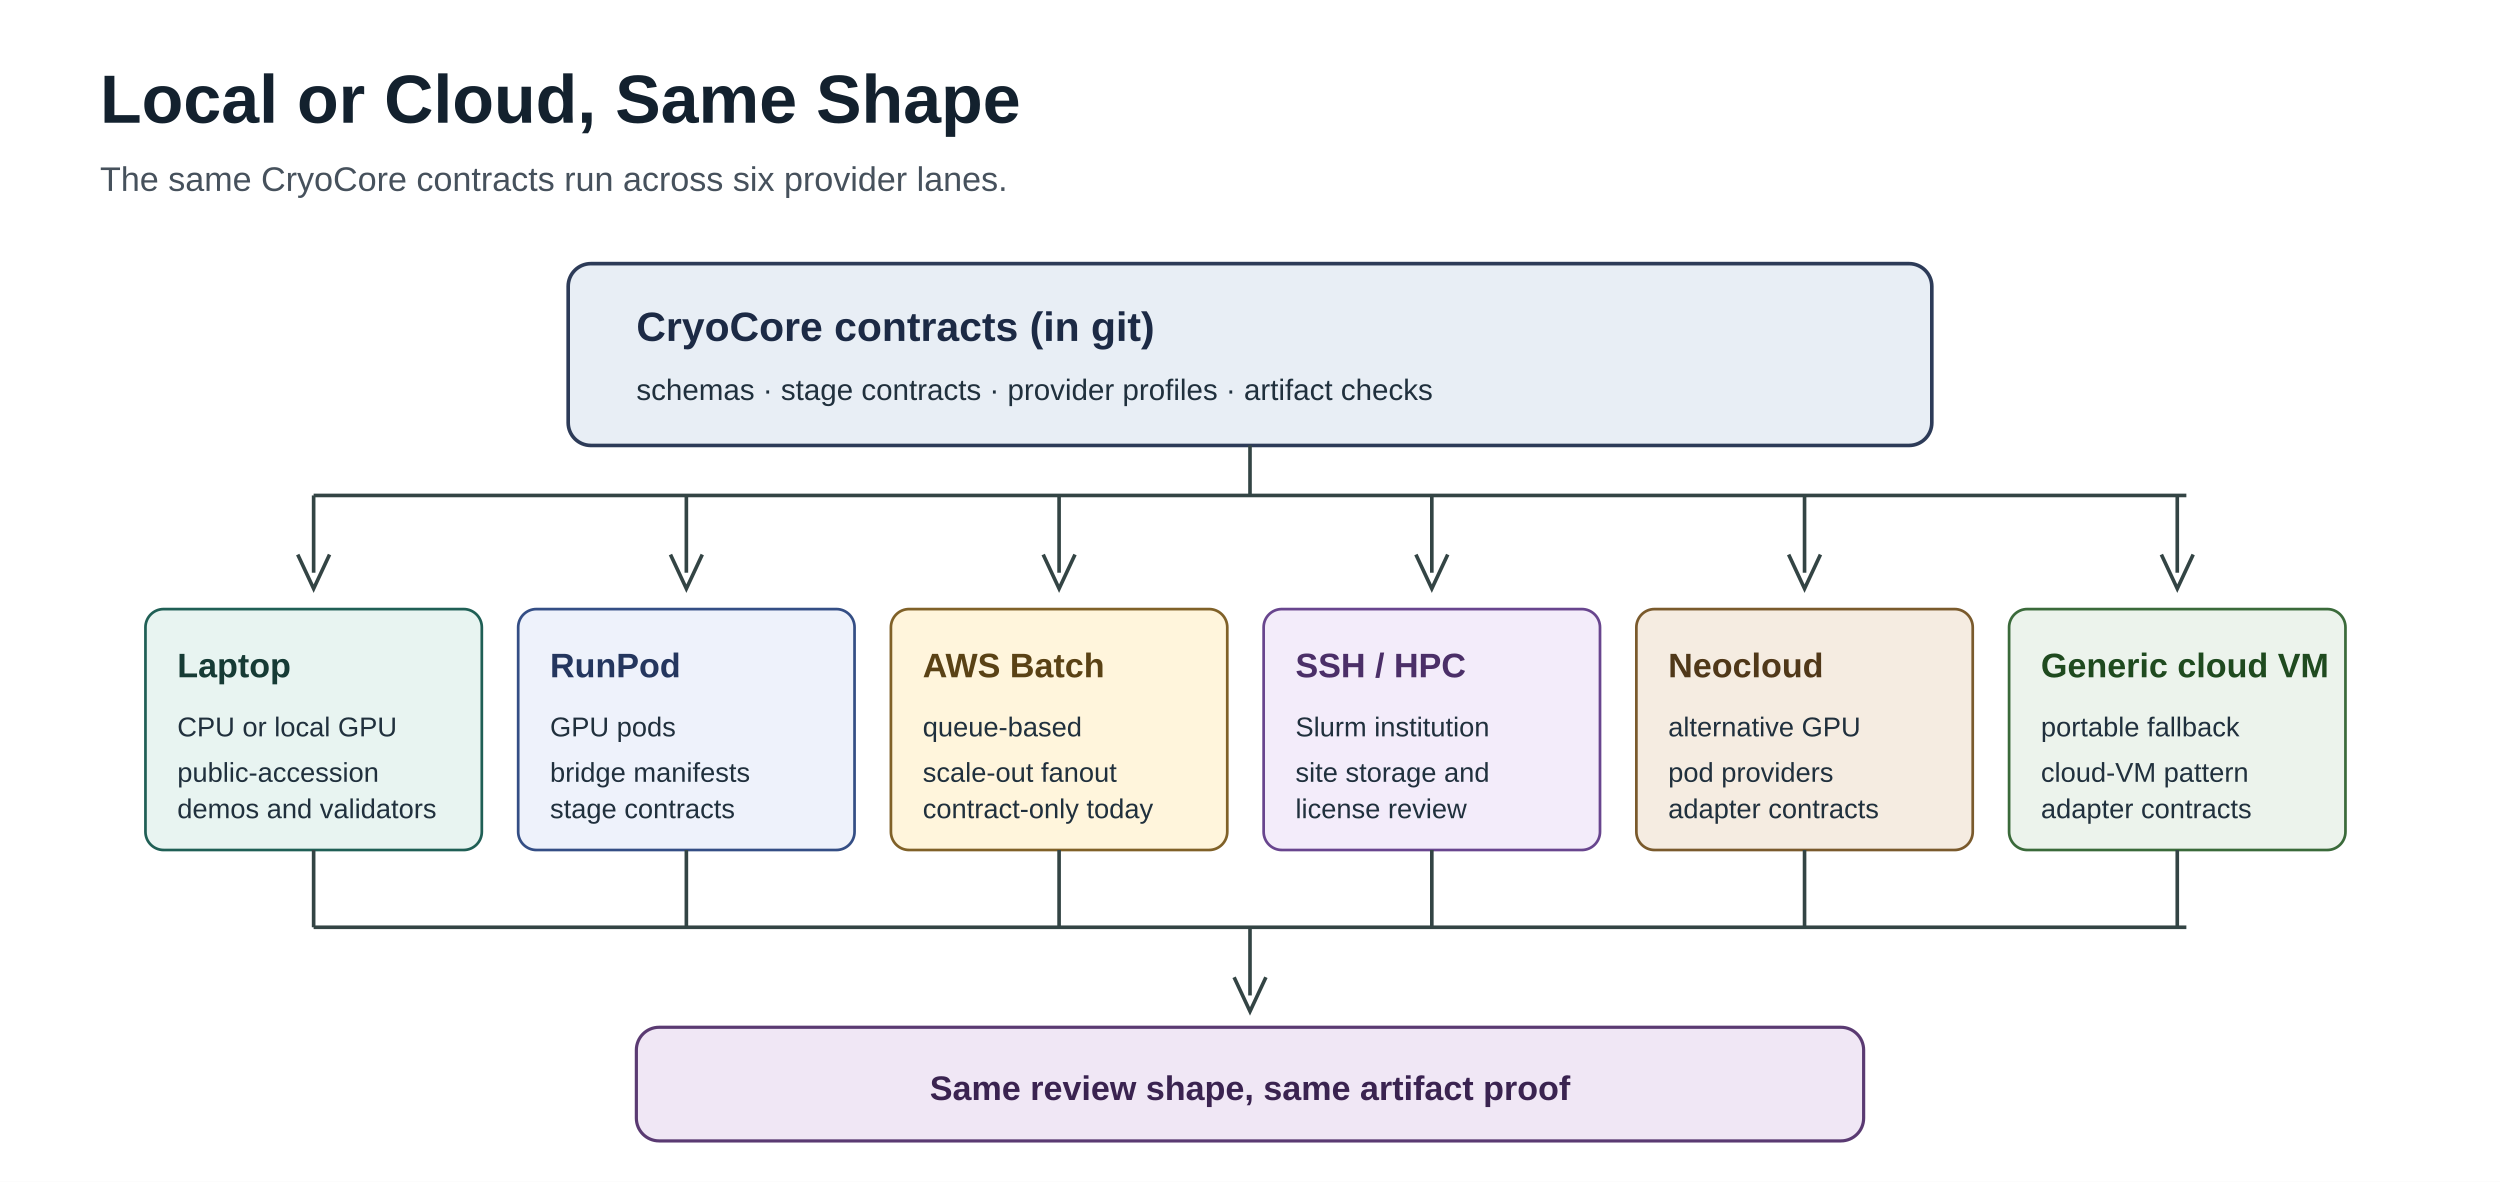
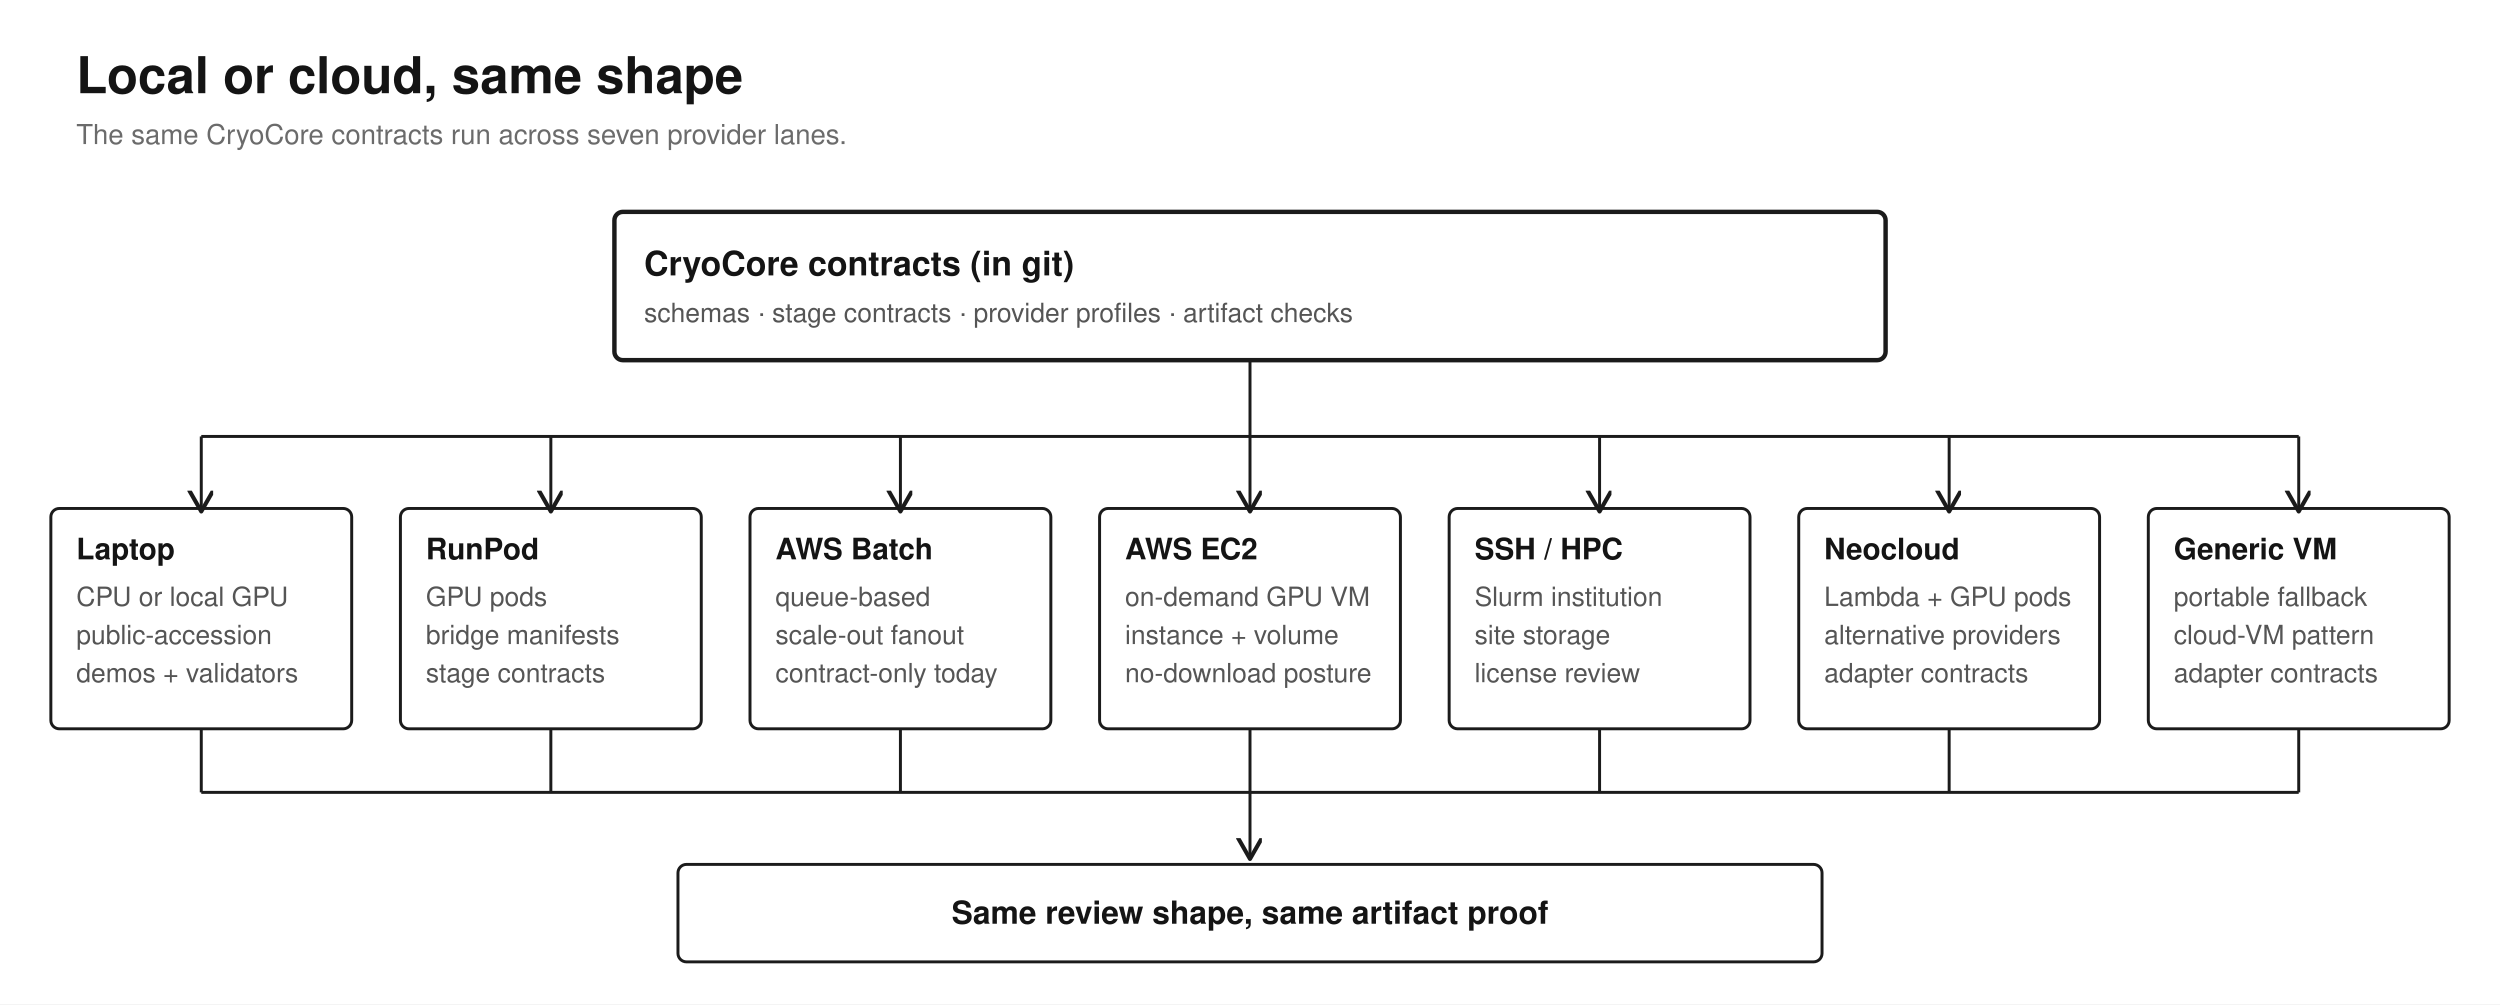
- <svg xmlns="http://www.w3.org/2000/svg" width="1100" height="520" viewBox="0 0 1100 520" role="img" aria-label="CryoCore local-or-cloud topology">
-   <rect width="1100" height="520" fill="#ffffff" />
-   <text x="44" y="54" font-family="Arial" font-size="30" font-weight="700" fill="#13212e">Local or Cloud, Same Shape</text>
-   <text x="44" y="84" font-family="Arial" font-size="15" fill="#46515c">The same CryoCore contracts run across six provider lanes.</text>
-   <g transform="translate(250 116)">
-     <rect width="600" height="80" rx="10" fill="#e8eef5" stroke="#2d3b58" stroke-width="1.6" />
-     <text x="30" y="34" font-family="Arial" font-size="18" font-weight="700" fill="#1c2a45">CryoCore contracts (in git)</text>
-     <text x="30" y="60" font-family="Arial" font-size="13" fill="#20303d">schemas · stage contracts · provider profiles · artifact checks</text>
+ <svg xmlns="http://www.w3.org/2000/svg" width="1180" height="474" viewBox="0 0 1180 474" font-family="Helvetica, Arial, sans-serif" role="img" aria-label="local-or-cloud-topology">
+   <defs>
+     <marker id="ar" markerWidth="9" markerHeight="9" refX="6" refY="4" orient="auto">
+       <path d="M0,0 L7,4 L0,8" fill="none" stroke="#1b1b1b" stroke-width="1.4" stroke-linecap="round" stroke-linejoin="round" />
+     </marker>
+   </defs>
+   <rect width="1180" height="474" fill="#ffffff" />
+   <text x="36" y="44" font-size="24" fill="#141414" font-weight="700" text-anchor="start">Local or cloud, same shape</text>
+   <text x="36" y="68" font-size="13" fill="#6b6b6b" font-weight="400" text-anchor="start">The same CryoCore contracts run across seven provider lanes.</text>
+   <g transform="translate(290.0 100)">
+     <rect width="600" height="70" rx="4" fill="#ffffff" stroke="#1b1b1b" stroke-width="2.1" />
+     <text x="14" y="30" font-size="16" fill="#141414" font-weight="700" text-anchor="start">CryoCore contracts (in git)</text>
+     <text x="14" y="52" font-size="12.5" fill="#555555" font-weight="400" text-anchor="start">schemas · stage contracts · provider profiles · artifact checks</text>
  </g>
-   <g stroke="#344" stroke-width="1.6" fill="none">
-     <line x1="550" y1="196" x2="550" y2="218" />
-     <line x1="138" y1="218" x2="962" y2="218" />
-     <line x1="138" y1="218" x2="138" y2="252" />
-     <line x1="302" y1="218" x2="302" y2="252" />
-     <line x1="466" y1="218" x2="466" y2="252" />
-     <line x1="630" y1="218" x2="630" y2="252" />
-     <line x1="794" y1="218" x2="794" y2="252" />
-     <line x1="958" y1="218" x2="958" y2="252" />
-     <path d="M131 244 L138 259 L145 244" />
-     <path d="M295 244 L302 259 L309 244" />
-     <path d="M459 244 L466 259 L473 244" />
-     <path d="M623 244 L630 259 L637 244" />
-     <path d="M787 244 L794 259 L801 244" />
-     <path d="M951 244 L958 259 L965 244" />
+   <g transform="translate(24 240)">
+     <rect width="142" height="104" rx="4" fill="#ffffff" stroke="#1b1b1b" stroke-width="1.4" />
+     <text x="12" y="24" font-size="14" fill="#141414" font-weight="700" text-anchor="start">Laptop</text>
+     <text x="12" y="46" font-size="12.5" fill="#555555" font-weight="400" text-anchor="start">CPU or local GPU</text>
+     <text x="12" y="64" font-size="12.5" fill="#555555" font-weight="400" text-anchor="start">public-accession</text>
+     <text x="12" y="82" font-size="12.5" fill="#555555" font-weight="400" text-anchor="start">demos + validators</text>
  </g>
-   <g transform="translate(64 268)">
-     <rect width="148" height="106" rx="8" fill="#e8f4f1" stroke="#1f5f55" stroke-width="1.2" />
-     <text x="14" y="30" font-family="Arial" font-size="15" font-weight="700" fill="#163b35">Laptop</text>
-     <text x="14" y="56" font-family="Arial" font-size="12" fill="#20303d">CPU or local GPU</text>
-     <text x="14" y="76" font-family="Arial" font-size="12" fill="#20303d">public-accession</text>
-     <text x="14" y="92" font-family="Arial" font-size="12" fill="#20303d">demos and validators</text>
+   <g transform="translate(189 240)">
+     <rect width="142" height="104" rx="4" fill="#ffffff" stroke="#1b1b1b" stroke-width="1.4" />
+     <text x="12" y="24" font-size="14" fill="#141414" font-weight="700" text-anchor="start">RunPod</text>
+     <text x="12" y="46" font-size="12.5" fill="#555555" font-weight="400" text-anchor="start">GPU pods</text>
+     <text x="12" y="64" font-size="12.5" fill="#555555" font-weight="400" text-anchor="start">bridge manifests</text>
+     <text x="12" y="82" font-size="12.5" fill="#555555" font-weight="400" text-anchor="start">stage contracts</text>
  </g>
-   <g transform="translate(228 268)">
-     <rect width="148" height="106" rx="8" fill="#eef2fb" stroke="#344e85" stroke-width="1.2" />
-     <text x="14" y="30" font-family="Arial" font-size="15" font-weight="700" fill="#24365e">RunPod</text>
-     <text x="14" y="56" font-family="Arial" font-size="12" fill="#20303d">GPU pods</text>
-     <text x="14" y="76" font-family="Arial" font-size="12" fill="#20303d">bridge manifests</text>
-     <text x="14" y="92" font-family="Arial" font-size="12" fill="#20303d">stage contracts</text>
+   <g transform="translate(354 240)">
+     <rect width="142" height="104" rx="4" fill="#ffffff" stroke="#1b1b1b" stroke-width="1.4" />
+     <text x="12" y="24" font-size="14" fill="#141414" font-weight="700" text-anchor="start">AWS Batch</text>
+     <text x="12" y="46" font-size="12.5" fill="#555555" font-weight="400" text-anchor="start">queue-based</text>
+     <text x="12" y="64" font-size="12.5" fill="#555555" font-weight="400" text-anchor="start">scale-out fanout</text>
+     <text x="12" y="82" font-size="12.5" fill="#555555" font-weight="400" text-anchor="start">contract-only today</text>
  </g>
-   <g transform="translate(392 268)">
-     <rect width="148" height="106" rx="8" fill="#fff5dc" stroke="#806128" stroke-width="1.2" />
-     <text x="14" y="30" font-family="Arial" font-size="15" font-weight="700" fill="#5a4215">AWS Batch</text>
-     <text x="14" y="56" font-family="Arial" font-size="12" fill="#20303d">queue-based</text>
-     <text x="14" y="76" font-family="Arial" font-size="12" fill="#20303d">scale-out fanout</text>
-     <text x="14" y="92" font-family="Arial" font-size="12" fill="#20303d">contract-only today</text>
+   <g transform="translate(519 240)">
+     <rect width="142" height="104" rx="4" fill="#ffffff" stroke="#1b1b1b" stroke-width="1.4" />
+     <text x="12" y="24" font-size="14" fill="#141414" font-weight="700" text-anchor="start">AWS EC2</text>
+     <text x="12" y="46" font-size="12.5" fill="#555555" font-weight="400" text-anchor="start">on-demand GPU VM</text>
+     <text x="12" y="64" font-size="12.5" fill="#555555" font-weight="400" text-anchor="start">instance + volume</text>
+     <text x="12" y="82" font-size="12.5" fill="#555555" font-weight="400" text-anchor="start">no-download posture</text>
  </g>
-   <g transform="translate(556 268)">
-     <rect width="148" height="106" rx="8" fill="#f3ecfa" stroke="#68458e" stroke-width="1.2" />
-     <text x="14" y="30" font-family="Arial" font-size="15" font-weight="700" fill="#4b2f68">SSH / HPC</text>
-     <text x="14" y="56" font-family="Arial" font-size="12" fill="#20303d">Slurm institution</text>
-     <text x="14" y="76" font-family="Arial" font-size="12" fill="#20303d">site storage and</text>
-     <text x="14" y="92" font-family="Arial" font-size="12" fill="#20303d">license review</text>
+   <g transform="translate(684 240)">
+     <rect width="142" height="104" rx="4" fill="#ffffff" stroke="#1b1b1b" stroke-width="1.4" />
+     <text x="12" y="24" font-size="14" fill="#141414" font-weight="700" text-anchor="start">SSH / HPC</text>
+     <text x="12" y="46" font-size="12.5" fill="#555555" font-weight="400" text-anchor="start">Slurm institution</text>
+     <text x="12" y="64" font-size="12.5" fill="#555555" font-weight="400" text-anchor="start">site storage</text>
+     <text x="12" y="82" font-size="12.5" fill="#555555" font-weight="400" text-anchor="start">license review</text>
  </g>
-   <g transform="translate(720 268)">
-     <rect width="148" height="106" rx="8" fill="#f5ece1" stroke="#7a5a2c" stroke-width="1.2" />
-     <text x="14" y="30" font-family="Arial" font-size="15" font-weight="700" fill="#503819">Neocloud</text>
-     <text x="14" y="56" font-family="Arial" font-size="12" fill="#20303d">alternative GPU</text>
-     <text x="14" y="76" font-family="Arial" font-size="12" fill="#20303d">pod providers</text>
-     <text x="14" y="92" font-family="Arial" font-size="12" fill="#20303d">adapter contracts</text>
+   <g transform="translate(849 240)">
+     <rect width="142" height="104" rx="4" fill="#ffffff" stroke="#1b1b1b" stroke-width="1.4" />
+     <text x="12" y="24" font-size="14" fill="#141414" font-weight="700" text-anchor="start">Neocloud</text>
+     <text x="12" y="46" font-size="12.5" fill="#555555" font-weight="400" text-anchor="start">Lambda + GPU pods</text>
+     <text x="12" y="64" font-size="12.5" fill="#555555" font-weight="400" text-anchor="start">alternative providers</text>
+     <text x="12" y="82" font-size="12.5" fill="#555555" font-weight="400" text-anchor="start">adapter contracts</text>
  </g>
-   <g transform="translate(884 268)">
-     <rect width="148" height="106" rx="8" fill="#ecf3ec" stroke="#3a6a3a" stroke-width="1.2" />
-     <text x="14" y="30" font-family="Arial" font-size="15" font-weight="700" fill="#1f4a1f">Generic cloud VM</text>
-     <text x="14" y="56" font-family="Arial" font-size="12" fill="#20303d">portable fallback</text>
-     <text x="14" y="76" font-family="Arial" font-size="12" fill="#20303d">cloud-VM pattern</text>
-     <text x="14" y="92" font-family="Arial" font-size="12" fill="#20303d">adapter contracts</text>
+   <g transform="translate(1014 240)">
+     <rect width="142" height="104" rx="4" fill="#ffffff" stroke="#1b1b1b" stroke-width="1.4" />
+     <text x="12" y="24" font-size="14" fill="#141414" font-weight="700" text-anchor="start">Generic VM</text>
+     <text x="12" y="46" font-size="12.5" fill="#555555" font-weight="400" text-anchor="start">portable fallback</text>
+     <text x="12" y="64" font-size="12.5" fill="#555555" font-weight="400" text-anchor="start">cloud-VM pattern</text>
+     <text x="12" y="82" font-size="12.5" fill="#555555" font-weight="400" text-anchor="start">adapter contracts</text>
  </g>
-   <g stroke="#344" stroke-width="1.6" fill="none">
-     <line x1="138" y1="374" x2="138" y2="408" />
-     <line x1="302" y1="374" x2="302" y2="408" />
-     <line x1="466" y1="374" x2="466" y2="408" />
-     <line x1="630" y1="374" x2="630" y2="408" />
-     <line x1="794" y1="374" x2="794" y2="408" />
-     <line x1="958" y1="374" x2="958" y2="408" />
-     <line x1="138" y1="408" x2="962" y2="408" />
-     <line x1="550" y1="408" x2="550" y2="438" />
-     <path d="M543 430 L550 445 L557 430" />
+   <line x1="590.0" y1="170" x2="590.0" y2="206" stroke="#1b1b1b" stroke-width="1.4" />
+   <line x1="95.0" y1="206" x2="1085.0" y2="206" stroke="#1b1b1b" stroke-width="1.4" />
+   <line x1="95.0" y1="206" x2="95.0" y2="240" stroke="#1b1b1b" stroke-width="1.4" marker-end="url(#ar)" />
+   <line x1="260.0" y1="206" x2="260.0" y2="240" stroke="#1b1b1b" stroke-width="1.4" marker-end="url(#ar)" />
+   <line x1="425.0" y1="206" x2="425.0" y2="240" stroke="#1b1b1b" stroke-width="1.4" marker-end="url(#ar)" />
+   <line x1="590.0" y1="206" x2="590.0" y2="240" stroke="#1b1b1b" stroke-width="1.4" marker-end="url(#ar)" />
+   <line x1="755.0" y1="206" x2="755.0" y2="240" stroke="#1b1b1b" stroke-width="1.4" marker-end="url(#ar)" />
+   <line x1="920.0" y1="206" x2="920.0" y2="240" stroke="#1b1b1b" stroke-width="1.4" marker-end="url(#ar)" />
+   <line x1="1085.0" y1="206" x2="1085.0" y2="240" stroke="#1b1b1b" stroke-width="1.4" marker-end="url(#ar)" />
+   <line x1="95.0" y1="344" x2="95.0" y2="374" stroke="#1b1b1b" stroke-width="1.4" />
+   <line x1="260.0" y1="344" x2="260.0" y2="374" stroke="#1b1b1b" stroke-width="1.4" />
+   <line x1="425.0" y1="344" x2="425.0" y2="374" stroke="#1b1b1b" stroke-width="1.4" />
+   <line x1="590.0" y1="344" x2="590.0" y2="374" stroke="#1b1b1b" stroke-width="1.4" />
+   <line x1="755.0" y1="344" x2="755.0" y2="374" stroke="#1b1b1b" stroke-width="1.4" />
+   <line x1="920.0" y1="344" x2="920.0" y2="374" stroke="#1b1b1b" stroke-width="1.4" />
+   <line x1="1085.0" y1="344" x2="1085.0" y2="374" stroke="#1b1b1b" stroke-width="1.4" />
+   <line x1="95.0" y1="374" x2="1085.0" y2="374" stroke="#1b1b1b" stroke-width="1.4" />
+   <line x1="590.0" y1="374" x2="590.0" y2="404" stroke="#1b1b1b" stroke-width="1.4" marker-end="url(#ar)" />
+   <g transform="translate(320.0 408)">
+     <rect width="540" height="46" rx="4" fill="#ffffff" stroke="#1b1b1b" stroke-width="1.4" />
  </g>
-   <g transform="translate(280 452)">
-     <rect width="540" height="50" rx="10" fill="#f0e7f5" stroke="#5a3a72" stroke-width="1.4" />
-     <text x="270" y="32" font-family="Arial" font-size="15" font-weight="700" fill="#3a2350" text-anchor="middle">Same review shape, same artifact proof</text>
-   </g>
+   <text x="590.0" y="436" font-size="15" fill="#141414" font-weight="700" text-anchor="middle">Same review shape, same artifact proof</text>
</svg>
